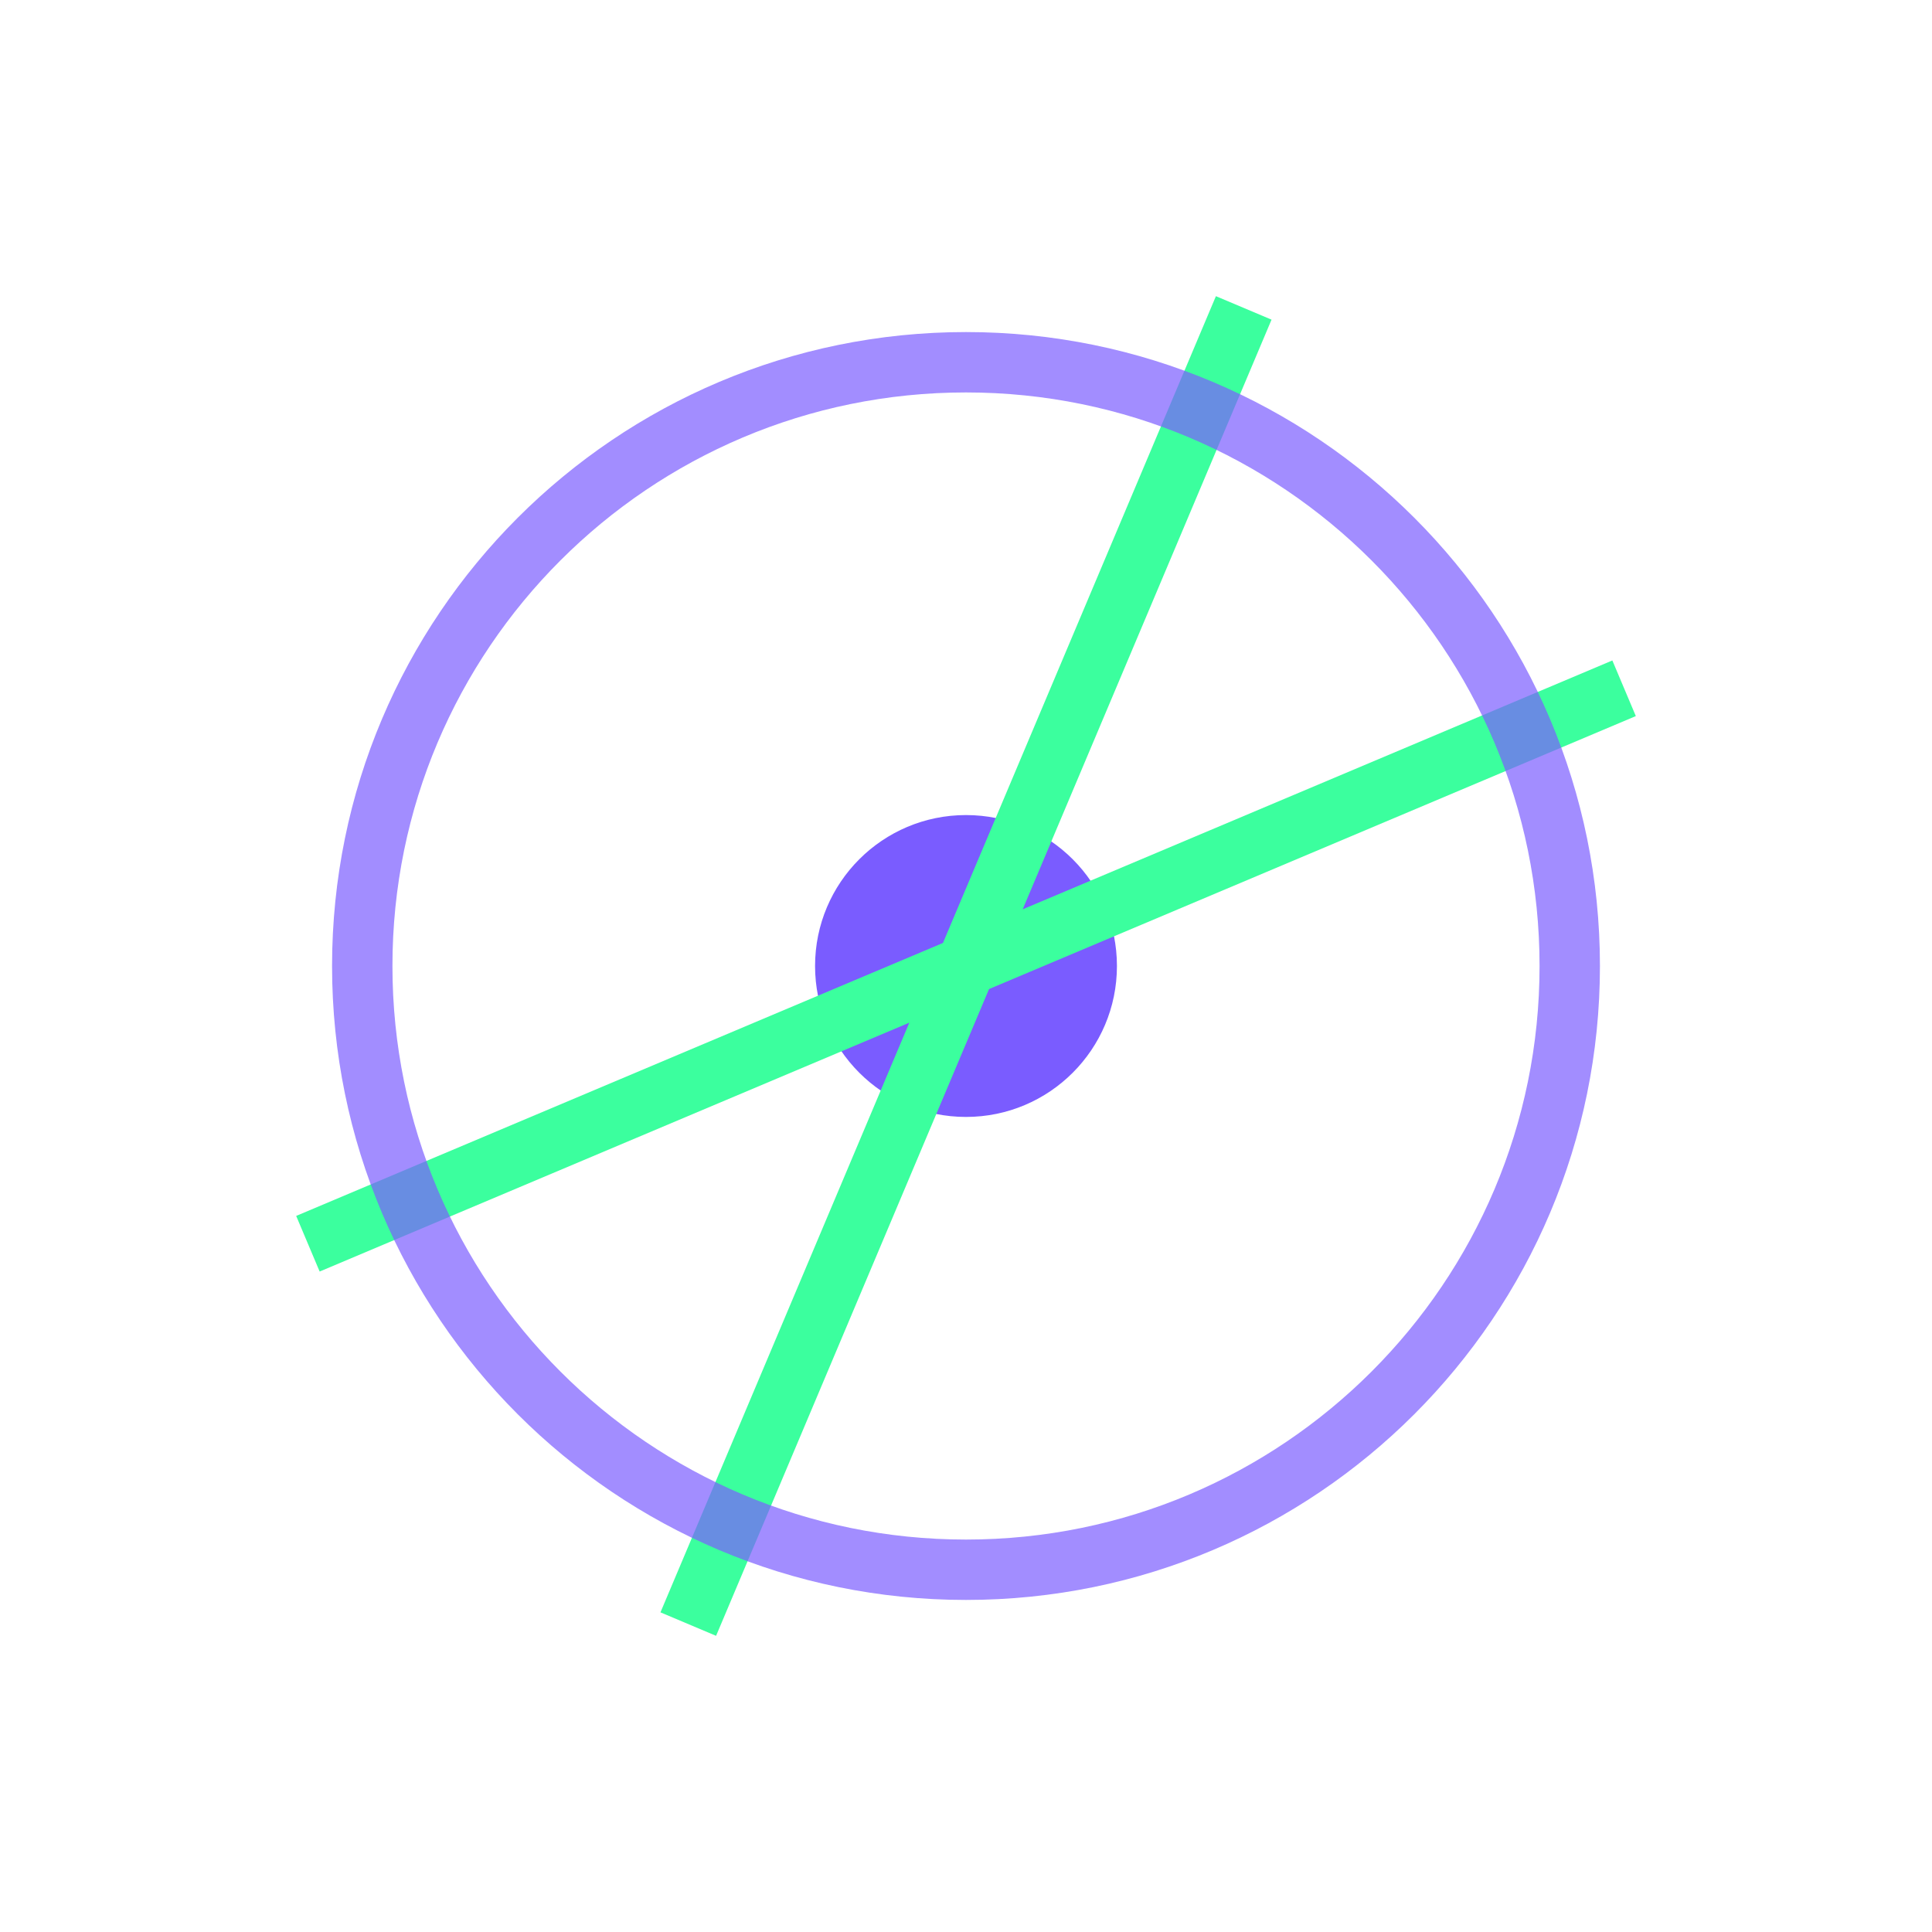
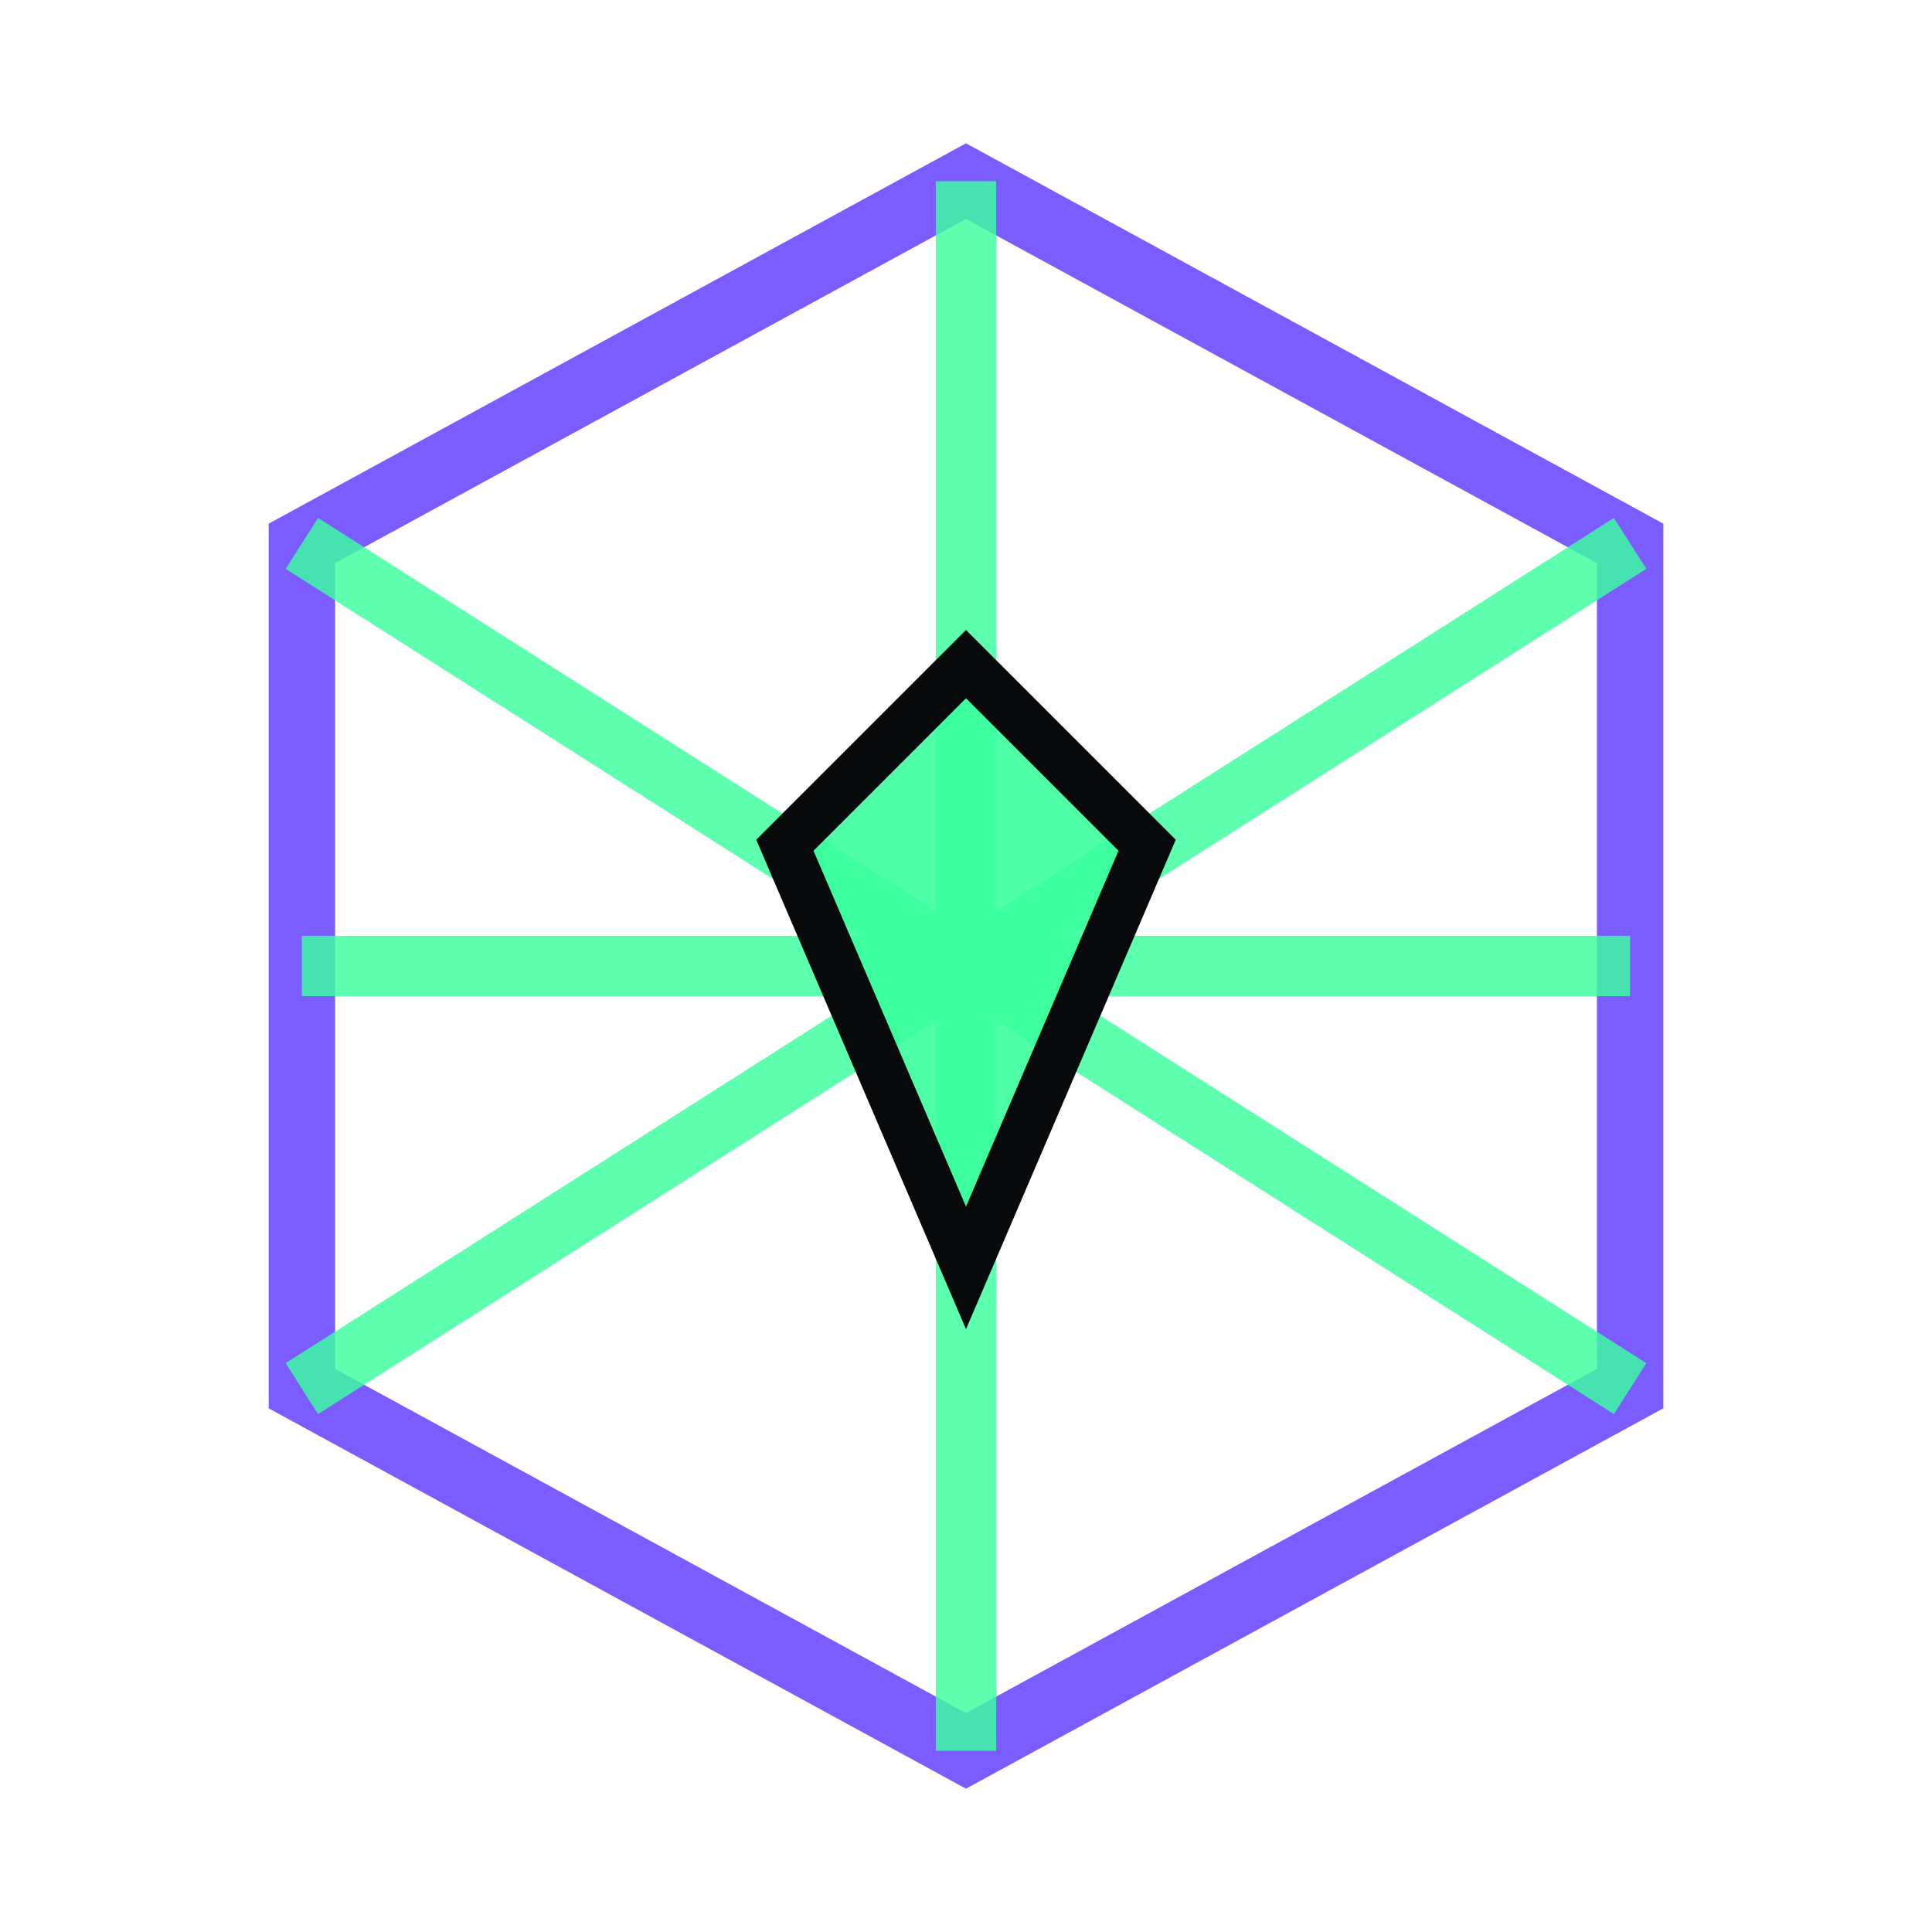
- <svg xmlns="http://www.w3.org/2000/svg" width="32" height="32">
-   <circle cx="16" cy="16" r="2.5" fill="#7a5cff" />
-   <path d="M20.6 5.1 11.4 26.9M5.1 20.6 26.9 11.4" stroke="#3bff9e" stroke-width="1" />
-   <circle cx="16" cy="16" r="10" fill="none" stroke="#7a5cff" stroke-width="1" opacity=".7" />
+ <svg xmlns="http://www.w3.org/2000/svg" width="32" height="32" viewBox="0 0 32 32">
+   <path d="M16 3 27 9v14l-11 6L5 23V9Z" fill="none" stroke="#7a5cff" stroke-width="1.1" />
+   <path d="M16 3v26M5 9l22 14M27 9 5 23M5 16h22" fill="none" stroke="#3bff9e" stroke-width="1" opacity=".82" />
+   <path d="m16 11 3 3-3 7-3-7Z" fill="#3bff9e" fill-opacity=".9" stroke="#08090b" stroke-width=".8" />
</svg>
